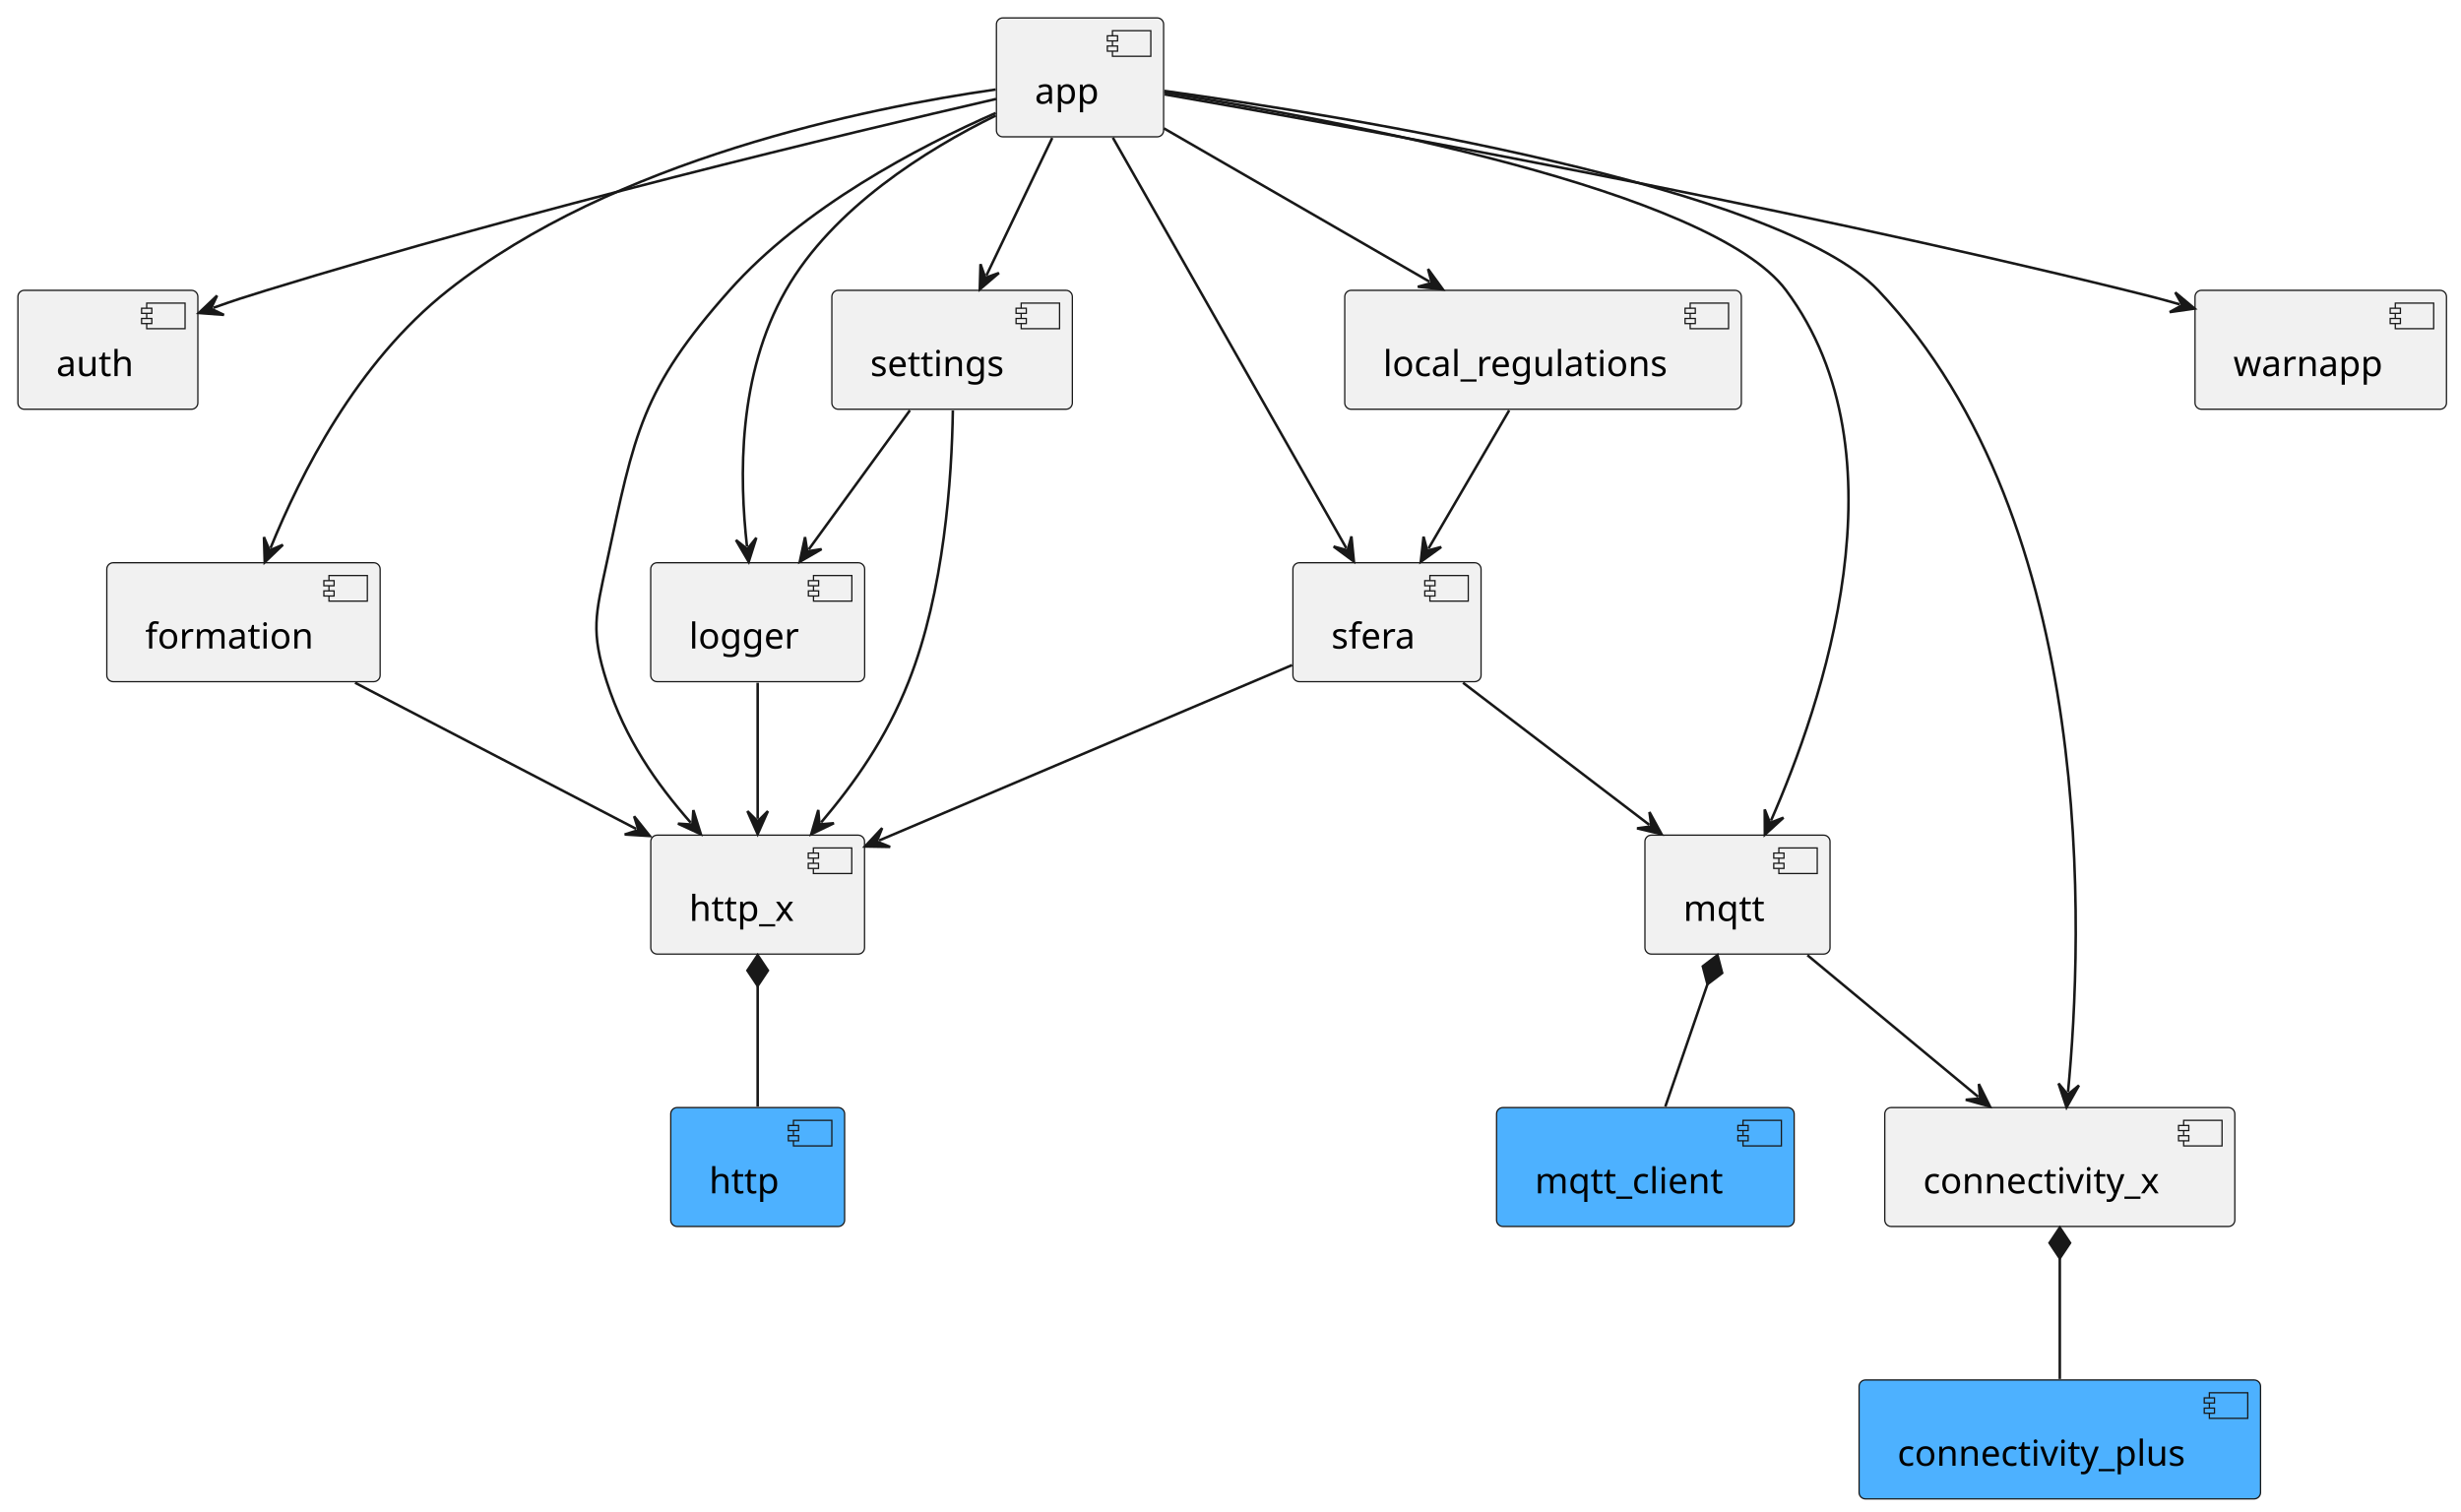
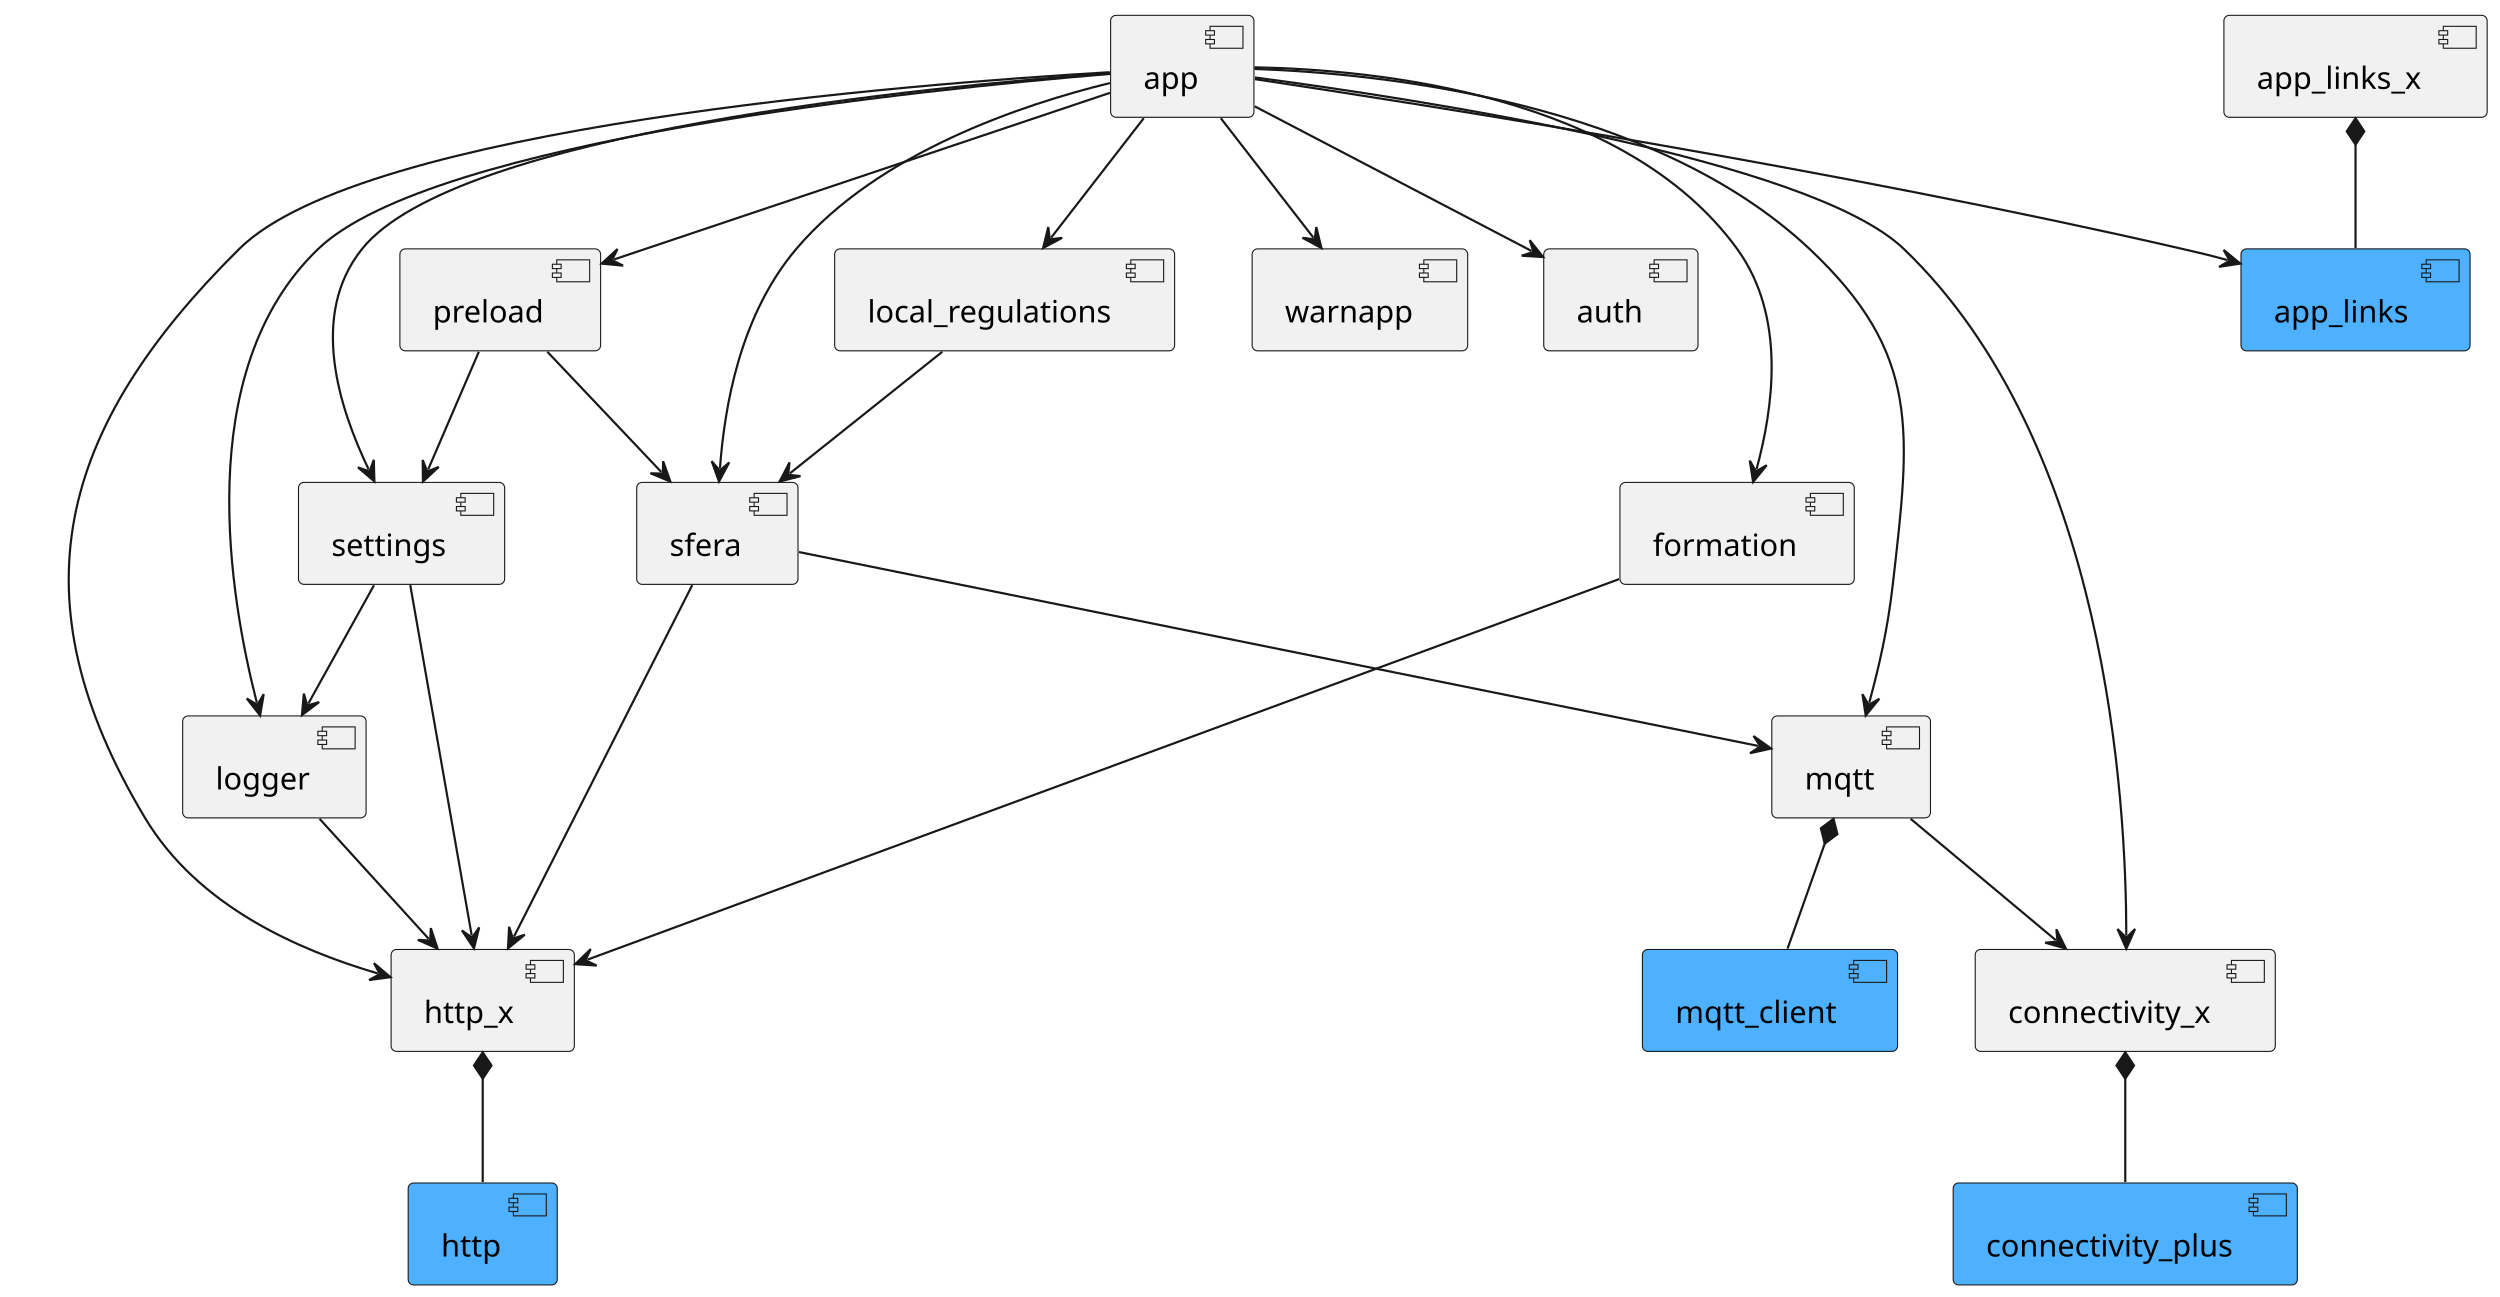
- <svg xmlns="http://www.w3.org/2000/svg" contentStyleType="text/css" data-diagram-type="DESCRIPTION" height="591px" preserveAspectRatio="none" style="width:962px;height:591px;background:#FFFFFF;" version="1.1" viewBox="0 0 962 591" width="962px" zoomAndPan="magnify">
+ <svg xmlns="http://www.w3.org/2000/svg" contentStyleType="text/css" data-diagram-type="DESCRIPTION" height="591px" preserveAspectRatio="none" style="width:1140px;height:591px;background:#FFFFFF;" version="1.1" viewBox="0 0 1140 591" width="1140px" zoomAndPan="magnify">
  <defs />
  <g>
    <g class="entity" data-entity="app" data-source-line="2" data-uid="ent0002" id="entity_app">
-       <rect fill="#F1F1F1" height="46.488" rx="2.5" ry="2.5" style="stroke:#181818;stroke-width:0.5;" width="65.355" x="389.5" y="7" />
-       <rect fill="#F1F1F1" height="10" style="stroke:#181818;stroke-width:0.5;" width="15" x="434.854" y="12" />
-       <rect fill="#F1F1F1" height="2" style="stroke:#181818;stroke-width:0.5;" width="4" x="432.854" y="14" />
-       <rect fill="#F1F1F1" height="2" style="stroke:#181818;stroke-width:0.5;" width="4" x="432.854" y="18" />
-       <text fill="#000000" font-family="sans-serif" font-size="14" lengthAdjust="spacing" textLength="25.355" x="404.5" y="40.535">app</text>
+       <rect fill="#F1F1F1" height="46.488" rx="2.5" ry="2.5" style="stroke:#181818;stroke-width:0.5;" width="65.355" x="506.44" y="7" />
+       <rect fill="#F1F1F1" height="10" style="stroke:#181818;stroke-width:0.5;" width="15" x="551.794" y="12" />
+       <rect fill="#F1F1F1" height="2" style="stroke:#181818;stroke-width:0.5;" width="4" x="549.794" y="14" />
+       <rect fill="#F1F1F1" height="2" style="stroke:#181818;stroke-width:0.5;" width="4" x="549.794" y="18" />
+       <text fill="#000000" font-family="sans-serif" font-size="14" lengthAdjust="spacing" textLength="25.355" x="521.44" y="40.535">app</text>
    </g>
    <g class="entity" data-entity="auth" data-source-line="3" data-uid="ent0003" id="entity_auth">
-       <rect fill="#F1F1F1" height="46.488" rx="2.5" ry="2.5" style="stroke:#181818;stroke-width:0.5;" width="70.345" x="7" y="113.49" />
-       <rect fill="#F1F1F1" height="10" style="stroke:#181818;stroke-width:0.5;" width="15" x="57.345" y="118.49" />
-       <rect fill="#F1F1F1" height="2" style="stroke:#181818;stroke-width:0.5;" width="4" x="55.345" y="120.49" />
-       <rect fill="#F1F1F1" height="2" style="stroke:#181818;stroke-width:0.5;" width="4" x="55.345" y="124.49" />
-       <text fill="#000000" font-family="sans-serif" font-size="14" lengthAdjust="spacing" textLength="30.345" x="22" y="147.025">auth</text>
+       <rect fill="#F1F1F1" height="46.488" rx="2.5" ry="2.5" style="stroke:#181818;stroke-width:0.5;" width="70.345" x="703.94" y="113.49" />
+       <rect fill="#F1F1F1" height="10" style="stroke:#181818;stroke-width:0.5;" width="15" x="754.285" y="118.49" />
+       <rect fill="#F1F1F1" height="2" style="stroke:#181818;stroke-width:0.5;" width="4" x="752.285" y="120.49" />
+       <rect fill="#F1F1F1" height="2" style="stroke:#181818;stroke-width:0.5;" width="4" x="752.285" y="124.49" />
+       <text fill="#000000" font-family="sans-serif" font-size="14" lengthAdjust="spacing" textLength="30.345" x="718.94" y="147.025">auth</text>
    </g>
    <g class="entity" data-entity="logger" data-source-line="4" data-uid="ent0004" id="entity_logger">
-       <rect fill="#F1F1F1" height="46.488" rx="2.5" ry="2.5" style="stroke:#181818;stroke-width:0.5;" width="83.634" x="254.36" y="219.98" />
-       <rect fill="#F1F1F1" height="10" style="stroke:#181818;stroke-width:0.5;" width="15" x="317.994" y="224.98" />
-       <rect fill="#F1F1F1" height="2" style="stroke:#181818;stroke-width:0.5;" width="4" x="315.994" y="226.98" />
-       <rect fill="#F1F1F1" height="2" style="stroke:#181818;stroke-width:0.5;" width="4" x="315.994" y="230.98" />
-       <text fill="#000000" font-family="sans-serif" font-size="14" lengthAdjust="spacing" textLength="43.634" x="269.36" y="253.515">logger</text>
+       <rect fill="#F1F1F1" height="46.488" rx="2.5" ry="2.5" style="stroke:#181818;stroke-width:0.5;" width="83.634" x="83.3" y="326.47" />
+       <rect fill="#F1F1F1" height="10" style="stroke:#181818;stroke-width:0.5;" width="15" x="146.934" y="331.47" />
+       <rect fill="#F1F1F1" height="2" style="stroke:#181818;stroke-width:0.5;" width="4" x="144.934" y="333.47" />
+       <rect fill="#F1F1F1" height="2" style="stroke:#181818;stroke-width:0.5;" width="4" x="144.934" y="337.47" />
+       <text fill="#000000" font-family="sans-serif" font-size="14" lengthAdjust="spacing" textLength="43.634" x="98.3" y="360.005">logger</text>
    </g>
    <g class="entity" data-entity="formation" data-source-line="5" data-uid="ent0005" id="entity_formation">
-       <rect fill="#F1F1F1" height="46.488" rx="2.5" ry="2.5" style="stroke:#181818;stroke-width:0.5;" width="106.849" x="41.75" y="219.98" />
-       <rect fill="#F1F1F1" height="10" style="stroke:#181818;stroke-width:0.5;" width="15" x="128.599" y="224.98" />
-       <rect fill="#F1F1F1" height="2" style="stroke:#181818;stroke-width:0.5;" width="4" x="126.599" y="226.98" />
-       <rect fill="#F1F1F1" height="2" style="stroke:#181818;stroke-width:0.5;" width="4" x="126.599" y="230.98" />
-       <text fill="#000000" font-family="sans-serif" font-size="14" lengthAdjust="spacing" textLength="66.849" x="56.75" y="253.515">formation</text>
+       <rect fill="#F1F1F1" height="46.488" rx="2.5" ry="2.5" style="stroke:#181818;stroke-width:0.5;" width="106.849" x="738.69" y="219.98" />
+       <rect fill="#F1F1F1" height="10" style="stroke:#181818;stroke-width:0.5;" width="15" x="825.539" y="224.98" />
+       <rect fill="#F1F1F1" height="2" style="stroke:#181818;stroke-width:0.5;" width="4" x="823.539" y="226.98" />
+       <rect fill="#F1F1F1" height="2" style="stroke:#181818;stroke-width:0.5;" width="4" x="823.539" y="230.98" />
+       <text fill="#000000" font-family="sans-serif" font-size="14" lengthAdjust="spacing" textLength="66.849" x="753.69" y="253.515">formation</text>
    </g>
    <g class="entity" data-entity="sfera" data-source-line="6" data-uid="ent0006" id="entity_sfera">
-       <rect fill="#F1F1F1" height="46.488" rx="2.5" ry="2.5" style="stroke:#181818;stroke-width:0.5;" width="73.544" x="505.4" y="219.98" />
-       <rect fill="#F1F1F1" height="10" style="stroke:#181818;stroke-width:0.5;" width="15" x="558.944" y="224.98" />
-       <rect fill="#F1F1F1" height="2" style="stroke:#181818;stroke-width:0.5;" width="4" x="556.944" y="226.98" />
-       <rect fill="#F1F1F1" height="2" style="stroke:#181818;stroke-width:0.5;" width="4" x="556.944" y="230.98" />
-       <text fill="#000000" font-family="sans-serif" font-size="14" lengthAdjust="spacing" textLength="33.544" x="520.4" y="253.515">sfera</text>
+       <rect fill="#F1F1F1" height="46.488" rx="2.5" ry="2.5" style="stroke:#181818;stroke-width:0.5;" width="73.544" x="290.34" y="219.98" />
+       <rect fill="#F1F1F1" height="10" style="stroke:#181818;stroke-width:0.5;" width="15" x="343.884" y="224.98" />
+       <rect fill="#F1F1F1" height="2" style="stroke:#181818;stroke-width:0.5;" width="4" x="341.884" y="226.98" />
+       <rect fill="#F1F1F1" height="2" style="stroke:#181818;stroke-width:0.5;" width="4" x="341.884" y="230.98" />
+       <text fill="#000000" font-family="sans-serif" font-size="14" lengthAdjust="spacing" textLength="33.544" x="305.34" y="253.515">sfera</text>
    </g>
    <g class="entity" data-entity="mqtt" data-source-line="7" data-uid="ent0007" id="entity_mqtt">
-       <rect fill="#F1F1F1" height="46.488" rx="2.5" ry="2.5" style="stroke:#181818;stroke-width:0.5;" width="72.355" x="643" y="326.47" />
-       <rect fill="#F1F1F1" height="10" style="stroke:#181818;stroke-width:0.5;" width="15" x="695.355" y="331.47" />
-       <rect fill="#F1F1F1" height="2" style="stroke:#181818;stroke-width:0.5;" width="4" x="693.355" y="333.47" />
-       <rect fill="#F1F1F1" height="2" style="stroke:#181818;stroke-width:0.5;" width="4" x="693.355" y="337.47" />
-       <text fill="#000000" font-family="sans-serif" font-size="14" lengthAdjust="spacing" textLength="32.355" x="658" y="360.005">mqtt</text>
+       <rect fill="#F1F1F1" height="46.488" rx="2.5" ry="2.5" style="stroke:#181818;stroke-width:0.5;" width="72.355" x="807.94" y="326.47" />
+       <rect fill="#F1F1F1" height="10" style="stroke:#181818;stroke-width:0.5;" width="15" x="860.294" y="331.47" />
+       <rect fill="#F1F1F1" height="2" style="stroke:#181818;stroke-width:0.5;" width="4" x="858.294" y="333.47" />
+       <rect fill="#F1F1F1" height="2" style="stroke:#181818;stroke-width:0.5;" width="4" x="858.294" y="337.47" />
+       <text fill="#000000" font-family="sans-serif" font-size="14" lengthAdjust="spacing" textLength="32.355" x="822.94" y="360.005">mqtt</text>
    </g>
    <g class="entity" data-entity="connectivity_x" data-source-line="8" data-uid="ent0008" id="entity_connectivity_x">
-       <rect fill="#F1F1F1" height="46.488" rx="2.5" ry="2.5" style="stroke:#181818;stroke-width:0.5;" width="136.831" x="736.76" y="432.95" />
-       <rect fill="#F1F1F1" height="10" style="stroke:#181818;stroke-width:0.5;" width="15" x="853.591" y="437.95" />
-       <rect fill="#F1F1F1" height="2" style="stroke:#181818;stroke-width:0.5;" width="4" x="851.591" y="439.95" />
-       <rect fill="#F1F1F1" height="2" style="stroke:#181818;stroke-width:0.5;" width="4" x="851.591" y="443.95" />
-       <text fill="#000000" font-family="sans-serif" font-size="14" lengthAdjust="spacing" textLength="96.831" x="751.76" y="466.485">connectivity_x
+       <rect fill="#F1F1F1" height="46.488" rx="2.5" ry="2.5" style="stroke:#181818;stroke-width:0.5;" width="136.831" x="900.7" y="432.95" />
+       <rect fill="#F1F1F1" height="10" style="stroke:#181818;stroke-width:0.5;" width="15" x="1017.531" y="437.95" />
+       <rect fill="#F1F1F1" height="2" style="stroke:#181818;stroke-width:0.5;" width="4" x="1015.531" y="439.95" />
+       <rect fill="#F1F1F1" height="2" style="stroke:#181818;stroke-width:0.5;" width="4" x="1015.531" y="443.95" />
+       <text fill="#000000" font-family="sans-serif" font-size="14" lengthAdjust="spacing" textLength="96.831" x="915.7" y="466.485">connectivity_x
            </text>
    </g>
    <g class="entity" data-entity="local_regulations" data-source-line="9" data-uid="ent0009" id="entity_local_regulations">
-       <rect fill="#F1F1F1" height="46.488" rx="2.5" ry="2.5" style="stroke:#181818;stroke-width:0.5;" width="155.028" x="525.66" y="113.49" />
-       <rect fill="#F1F1F1" height="10" style="stroke:#181818;stroke-width:0.5;" width="15" x="660.688" y="118.49" />
-       <rect fill="#F1F1F1" height="2" style="stroke:#181818;stroke-width:0.5;" width="4" x="658.688" y="120.49" />
-       <rect fill="#F1F1F1" height="2" style="stroke:#181818;stroke-width:0.5;" width="4" x="658.688" y="124.49" />
-       <text fill="#000000" font-family="sans-serif" font-size="14" lengthAdjust="spacing" textLength="115.028" x="540.66" y="147.025">
-                 local_regulations
+       <rect fill="#F1F1F1" height="46.488" rx="2.5" ry="2.5" style="stroke:#181818;stroke-width:0.5;" width="155.028" x="380.6" y="113.49" />
+       <rect fill="#F1F1F1" height="10" style="stroke:#181818;stroke-width:0.5;" width="15" x="515.628" y="118.49" />
+       <rect fill="#F1F1F1" height="2" style="stroke:#181818;stroke-width:0.5;" width="4" x="513.628" y="120.49" />
+       <rect fill="#F1F1F1" height="2" style="stroke:#181818;stroke-width:0.5;" width="4" x="513.628" y="124.49" />
+       <text fill="#000000" font-family="sans-serif" font-size="14" lengthAdjust="spacing" textLength="115.028" x="395.6" y="147.025">local_regulations
            </text>
    </g>
    <g class="entity" data-entity="settings" data-source-line="10" data-uid="ent0010" id="entity_settings">
-       <rect fill="#F1F1F1" height="46.488" rx="2.5" ry="2.5" style="stroke:#181818;stroke-width:0.5;" width="94.011" x="325.17" y="113.49" />
-       <rect fill="#F1F1F1" height="10" style="stroke:#181818;stroke-width:0.5;" width="15" x="399.181" y="118.49" />
-       <rect fill="#F1F1F1" height="2" style="stroke:#181818;stroke-width:0.5;" width="4" x="397.181" y="120.49" />
-       <rect fill="#F1F1F1" height="2" style="stroke:#181818;stroke-width:0.5;" width="4" x="397.181" y="124.49" />
-       <text fill="#000000" font-family="sans-serif" font-size="14" lengthAdjust="spacing" textLength="54.011" x="340.17" y="147.025">settings</text>
+       <rect fill="#F1F1F1" height="46.488" rx="2.5" ry="2.5" style="stroke:#181818;stroke-width:0.5;" width="94.011" x="136.11" y="219.98" />
+       <rect fill="#F1F1F1" height="10" style="stroke:#181818;stroke-width:0.5;" width="15" x="210.121" y="224.98" />
+       <rect fill="#F1F1F1" height="2" style="stroke:#181818;stroke-width:0.5;" width="4" x="208.121" y="226.98" />
+       <rect fill="#F1F1F1" height="2" style="stroke:#181818;stroke-width:0.5;" width="4" x="208.121" y="230.98" />
+       <text fill="#000000" font-family="sans-serif" font-size="14" lengthAdjust="spacing" textLength="54.011" x="151.11" y="253.515">settings</text>
    </g>
    <g class="entity" data-entity="warnapp" data-source-line="11" data-uid="ent0011" id="entity_warnapp">
-       <rect fill="#F1F1F1" height="46.488" rx="2.5" ry="2.5" style="stroke:#181818;stroke-width:0.5;" width="98.29" x="858.03" y="113.49" />
-       <rect fill="#F1F1F1" height="10" style="stroke:#181818;stroke-width:0.5;" width="15" x="936.32" y="118.49" />
-       <rect fill="#F1F1F1" height="2" style="stroke:#181818;stroke-width:0.5;" width="4" x="934.32" y="120.49" />
-       <rect fill="#F1F1F1" height="2" style="stroke:#181818;stroke-width:0.5;" width="4" x="934.32" y="124.49" />
-       <text fill="#000000" font-family="sans-serif" font-size="14" lengthAdjust="spacing" textLength="58.29" x="873.03" y="147.025">warnapp</text>
+       <rect fill="#F1F1F1" height="46.488" rx="2.5" ry="2.5" style="stroke:#181818;stroke-width:0.5;" width="98.29" x="570.97" y="113.49" />
+       <rect fill="#F1F1F1" height="10" style="stroke:#181818;stroke-width:0.5;" width="15" x="649.26" y="118.49" />
+       <rect fill="#F1F1F1" height="2" style="stroke:#181818;stroke-width:0.5;" width="4" x="647.26" y="120.49" />
+       <rect fill="#F1F1F1" height="2" style="stroke:#181818;stroke-width:0.5;" width="4" x="647.26" y="124.49" />
+       <text fill="#000000" font-family="sans-serif" font-size="14" lengthAdjust="spacing" textLength="58.29" x="585.97" y="147.025">warnapp</text>
    </g>
    <g class="entity" data-entity="mqtt_client" data-source-line="12" data-uid="ent0012" id="entity_mqtt_client">
-       <rect fill="#4DB1FF" height="46.488" rx="2.5" ry="2.5" style="stroke:#181818;stroke-width:0.5;" width="116.344" x="585" y="432.95" />
-       <rect fill="#4DB1FF" height="10" style="stroke:#181818;stroke-width:0.5;" width="15" x="681.344" y="437.95" />
-       <rect fill="#4DB1FF" height="2" style="stroke:#181818;stroke-width:0.5;" width="4" x="679.344" y="439.95" />
-       <rect fill="#4DB1FF" height="2" style="stroke:#181818;stroke-width:0.5;" width="4" x="679.344" y="443.95" />
-       <text fill="#000000" font-family="sans-serif" font-size="14" lengthAdjust="spacing" textLength="76.344" x="600" y="466.485">mqtt_client</text>
+       <rect fill="#4DB1FF" height="46.488" rx="2.5" ry="2.5" style="stroke:#181818;stroke-width:0.5;" width="116.344" x="748.94" y="432.95" />
+       <rect fill="#4DB1FF" height="10" style="stroke:#181818;stroke-width:0.5;" width="15" x="845.284" y="437.95" />
+       <rect fill="#4DB1FF" height="2" style="stroke:#181818;stroke-width:0.5;" width="4" x="843.284" y="439.95" />
+       <rect fill="#4DB1FF" height="2" style="stroke:#181818;stroke-width:0.5;" width="4" x="843.284" y="443.95" />
+       <text fill="#000000" font-family="sans-serif" font-size="14" lengthAdjust="spacing" textLength="76.344" x="763.94" y="466.485">mqtt_client</text>
    </g>
    <g class="entity" data-entity="http_x" data-source-line="13" data-uid="ent0013" id="entity_http_x">
-       <rect fill="#F1F1F1" height="46.488" rx="2.5" ry="2.5" style="stroke:#181818;stroke-width:0.5;" width="83.559" x="254.39" y="326.47" />
-       <rect fill="#F1F1F1" height="10" style="stroke:#181818;stroke-width:0.5;" width="15" x="317.949" y="331.47" />
-       <rect fill="#F1F1F1" height="2" style="stroke:#181818;stroke-width:0.5;" width="4" x="315.949" y="333.47" />
-       <rect fill="#F1F1F1" height="2" style="stroke:#181818;stroke-width:0.5;" width="4" x="315.949" y="337.47" />
-       <text fill="#000000" font-family="sans-serif" font-size="14" lengthAdjust="spacing" textLength="43.559" x="269.39" y="360.005">http_x</text>
+       <rect fill="#F1F1F1" height="46.488" rx="2.5" ry="2.5" style="stroke:#181818;stroke-width:0.5;" width="83.559" x="178.34" y="432.95" />
+       <rect fill="#F1F1F1" height="10" style="stroke:#181818;stroke-width:0.5;" width="15" x="241.899" y="437.95" />
+       <rect fill="#F1F1F1" height="2" style="stroke:#181818;stroke-width:0.5;" width="4" x="239.899" y="439.95" />
+       <rect fill="#F1F1F1" height="2" style="stroke:#181818;stroke-width:0.5;" width="4" x="239.899" y="443.95" />
+       <text fill="#000000" font-family="sans-serif" font-size="14" lengthAdjust="spacing" textLength="43.559" x="193.34" y="466.485">http_x</text>
    </g>
    <g class="entity" data-entity="http" data-source-line="14" data-uid="ent0014" id="entity_http">
-       <rect fill="#4DB1FF" height="46.488" rx="2.5" ry="2.5" style="stroke:#181818;stroke-width:0.5;" width="67.973" x="262.19" y="432.95" />
-       <rect fill="#4DB1FF" height="10" style="stroke:#181818;stroke-width:0.5;" width="15" x="310.163" y="437.95" />
-       <rect fill="#4DB1FF" height="2" style="stroke:#181818;stroke-width:0.5;" width="4" x="308.163" y="439.95" />
-       <rect fill="#4DB1FF" height="2" style="stroke:#181818;stroke-width:0.5;" width="4" x="308.163" y="443.95" />
-       <text fill="#000000" font-family="sans-serif" font-size="14" lengthAdjust="spacing" textLength="27.973" x="277.19" y="466.485">http</text>
+       <rect fill="#4DB1FF" height="46.488" rx="2.5" ry="2.5" style="stroke:#181818;stroke-width:0.5;" width="67.973" x="186.13" y="539.44" />
+       <rect fill="#4DB1FF" height="10" style="stroke:#181818;stroke-width:0.5;" width="15" x="234.103" y="544.44" />
+       <rect fill="#4DB1FF" height="2" style="stroke:#181818;stroke-width:0.5;" width="4" x="232.103" y="546.44" />
+       <rect fill="#4DB1FF" height="2" style="stroke:#181818;stroke-width:0.5;" width="4" x="232.103" y="550.44" />
+       <text fill="#000000" font-family="sans-serif" font-size="14" lengthAdjust="spacing" textLength="27.973" x="201.13" y="572.975">http</text>
    </g>
    <g class="entity" data-entity="connectivity_plus" data-source-line="15" data-uid="ent0015" id="entity_connectivity_plus">
-       <rect fill="#4DB1FF" height="46.488" rx="2.5" ry="2.5" style="stroke:#181818;stroke-width:0.5;" width="156.929" x="726.71" y="539.44" />
-       <rect fill="#4DB1FF" height="10" style="stroke:#181818;stroke-width:0.5;" width="15" x="863.639" y="544.44" />
-       <rect fill="#4DB1FF" height="2" style="stroke:#181818;stroke-width:0.5;" width="4" x="861.639" y="546.44" />
-       <rect fill="#4DB1FF" height="2" style="stroke:#181818;stroke-width:0.5;" width="4" x="861.639" y="550.44" />
-       <text fill="#000000" font-family="sans-serif" font-size="14" lengthAdjust="spacing" textLength="116.929" x="741.71" y="572.975">
+       <rect fill="#4DB1FF" height="46.488" rx="2.5" ry="2.5" style="stroke:#181818;stroke-width:0.5;" width="156.929" x="890.65" y="539.44" />
+       <rect fill="#4DB1FF" height="10" style="stroke:#181818;stroke-width:0.5;" width="15" x="1027.579" y="544.44" />
+       <rect fill="#4DB1FF" height="2" style="stroke:#181818;stroke-width:0.5;" width="4" x="1025.579" y="546.44" />
+       <rect fill="#4DB1FF" height="2" style="stroke:#181818;stroke-width:0.5;" width="4" x="1025.579" y="550.44" />
+       <text fill="#000000" font-family="sans-serif" font-size="14" lengthAdjust="spacing" textLength="116.929" x="905.65" y="572.975">
                connectivity_plus
            </text>
    </g>
-     <g class="link" data-entity-1="app" data-entity-2="auth" data-source-line="17" data-uid="lnk16" id="link_app_auth">
-       <path d="M389.39,38.68 C331.42,52.05 207.17,81.76 104.17,113.49 C95.54,116.15 91.981,117.265 83.371,120.335" fill="none" id="app-to-auth" style="stroke:#181818;stroke-width:1;" />
-       <polygon fill="#181818" points="77.72,122.35,87.541,123.095,82.43,120.671,84.854,115.56,77.72,122.35" style="stroke:#181818;stroke-width:1;" />
-     </g>
-     <g class="link" data-entity-1="app" data-entity-2="sfera" data-source-line="18" data-uid="lnk17" id="link_app_sfera">
-       <path d="M435.01,53.82 C458.05,94.32 503.174,173.654 526.274,214.274" fill="none" id="app-to-sfera" style="stroke:#181818;stroke-width:1;" />
-       <polygon fill="#181818" points="529.24,219.49,528.268,209.689,526.768,215.144,521.314,213.644,529.24,219.49" style="stroke:#181818;stroke-width:1;" />
-     </g>
-     <g class="link" data-entity-1="app" data-entity-2="mqtt" data-source-line="19" data-uid="lnk18" id="link_app_mqtt">
-       <path d="M455.21,36.12 C521.91,46.72 668.81,74.1 698.17,113.49 C746.04,177.7 712.129,275.525 692.289,320.775" fill="none" id="app-to-mqtt" style="stroke:#181818;stroke-width:1;" />
-       <polygon fill="#181818" points="689.88,326.27,697.157,319.634,691.888,321.691,689.831,316.421,689.88,326.27" style="stroke:#181818;stroke-width:1;" />
-     </g>
-     <g class="link" data-entity-1="app" data-entity-2="connectivity_x" data-source-line="20" data-uid="lnk19" id="link_app_connectivity_x">
-       <path d="M455.17,35.53 C527.3,45.58 695.67,72.9 734.17,113.49 C820.69,204.71 814.173,366.577 808.383,426.897" fill="none" id="app-to-connectivity_x" style="stroke:#181818;stroke-width:1;" />
-       <polygon fill="#181818" points="807.81,432.87,812.652,424.293,808.288,427.893,804.688,423.529,807.81,432.87" style="stroke:#181818;stroke-width:1;" />
-     </g>
-     <g class="link" data-entity-1="app" data-entity-2="local_regulations" data-source-line="21" data-uid="lnk20" id="link_app_local_regulations">
-       <path d="M454.95,50.17 C485.61,67.87 526.254,91.331 558.824,110.13" fill="none" id="app-to-local_regulations" style="stroke:#181818;stroke-width:1;" />
-       <polygon fill="#181818" points="564.02,113.13,558.225,105.166,559.69,110.63,554.226,112.095,564.02,113.13" style="stroke:#181818;stroke-width:1;" />
-     </g>
-     <g class="link" data-entity-1="app" data-entity-2="settings" data-source-line="22" data-uid="lnk21" id="link_app_settings">
-       <path d="M411.32,53.92 C402.94,71.44 393.97,90.178 385.59,107.688" fill="none" id="app-to-settings" style="stroke:#181818;stroke-width:1;" />
-       <polygon fill="#181818" points="383,113.1,390.493,106.709,385.159,108.59,383.277,103.255,383,113.1" style="stroke:#181818;stroke-width:1;" />
-     </g>
-     <g class="link" data-entity-1="app" data-entity-2="warnapp" data-source-line="23" data-uid="lnk22" id="link_app_warnapp">
-       <path d="M455.26,36.9 C525.11,49.05 692.63,79.35 831.17,113.49 C839.85,115.63 843.249,116.467 852.099,118.987" fill="none" id="app-to-warnapp" style="stroke:#181818;stroke-width:1;" />
-       <polygon fill="#181818" points="857.87,120.63,850.309,114.318,853.061,119.261,848.119,122.012,857.87,120.63" style="stroke:#181818;stroke-width:1;" />
-     </g>
-     <g class="link" data-entity-1="app" data-entity-2="logger" data-source-line="24" data-uid="lnk23" id="link_app_logger">
-       <path d="M389.26,45.15 C362.23,58.45 325.51,81.28 307.17,113.49 C288.3,146.63 288.973,186.557 292.003,213.657" fill="none" id="app-to-logger" style="stroke:#181818;stroke-width:1;" />
-       <polygon fill="#181818" points="292.67,219.62,295.645,210.231,292.114,214.651,287.695,211.12,292.67,219.62" style="stroke:#181818;stroke-width:1;" />
-     </g>
-     <g class="link" data-entity-1="app" data-entity-2="http_x" data-source-line="25" data-uid="lnk24" id="link_app_http_x">
-       <path d="M389.25,44.16 C358.8,57.53 314.02,81.04 285.17,113.49 C250.68,152.28 248.08,169.22 237.17,219.98 C232.83,240.18 230.85,246.8 237.17,266.47 C244.44,289.05 256.493,306.18 270.003,321.58" fill="none" id="app-to-http_x" style="stroke:#181818;stroke-width:1;" />
-       <polygon fill="#181818" points="273.96,326.09,271.032,316.687,270.663,322.331,265.018,321.962,273.96,326.09" style="stroke:#181818;stroke-width:1;" />
-     </g>
-     <g class="link" data-entity-1="app" data-entity-2="formation" data-source-line="26" data-uid="lnk25" id="link_app_formation">
-       <path d="M389.21,34.99 C338.42,42.24 240.1,62.25 175.17,113.49 C139.23,141.85 117.459,185.576 105.749,214.236" fill="none" id="app-to-formation" style="stroke:#181818;stroke-width:1;" />
-       <polygon fill="#181818" points="103.48,219.79,110.587,212.971,105.371,215.161,103.181,209.946,103.48,219.79" style="stroke:#181818;stroke-width:1;" />
-     </g>
-     <g class="link" data-entity-1="settings" data-entity-2="http_x" data-source-line="28" data-uid="lnk26" id="link_settings_http_x">
-       <path d="M372.47,160.43 C372.07,186.81 369.11,231.25 355.17,266.47 C346.38,288.69 334.153,305.928 320.983,321.508" fill="none" id="settings-to-http_x" style="stroke:#181818;stroke-width:1;" />
-       <polygon fill="#181818" points="317.11,326.09,325.975,321.799,320.338,322.272,319.865,316.634,317.11,326.09" style="stroke:#181818;stroke-width:1;" />
-     </g>
-     <g class="link" data-entity-1="settings" data-entity-2="logger" data-source-line="29" data-uid="lnk27" id="link_settings_logger">
-       <path d="M355.68,160.41 C342.93,177.93 328.9,197.228 316.16,214.738" fill="none" id="settings-to-logger" style="stroke:#181818;stroke-width:1;" />
-       <polygon fill="#181818" points="312.63,219.59,321.159,214.666,315.572,215.547,314.691,209.959,312.63,219.59" style="stroke:#181818;stroke-width:1;" />
-     </g>
-     <g class="link" data-entity-1="formation" data-entity-2="http_x" data-source-line="31" data-uid="lnk28" id="link_formation_http_x">
-       <path d="M138.79,266.89 C172.96,284.66 214.907,306.462 248.697,324.032" fill="none" id="formation-to-http_x" style="stroke:#181818;stroke-width:1;" />
-       <polygon fill="#181818" points="254.02,326.8,247.88,319.099,249.584,324.493,244.19,326.197,254.02,326.8" style="stroke:#181818;stroke-width:1;" />
-     </g>
-     <g class="link" data-entity-1="logger" data-entity-2="http_x" data-source-line="33" data-uid="lnk29" id="link_logger_http_x">
-       <path d="M296.17,266.89 C296.17,284.42 296.17,302.57 296.17,320.08" fill="none" id="logger-to-http_x" style="stroke:#181818;stroke-width:1;" />
-       <polygon fill="#181818" points="296.17,326.08,300.17,317.08,296.17,321.08,292.17,317.08,296.17,326.08" style="stroke:#181818;stroke-width:1;" />
-     </g>
-     <g class="link" data-entity-1="sfera" data-entity-2="mqtt" data-source-line="35" data-uid="lnk30" id="link_sfera_mqtt">
-       <path d="M571.9,266.89 C594.88,284.42 621.769,304.932 644.729,322.442" fill="none" id="sfera-to-mqtt" style="stroke:#181818;stroke-width:1;" />
-       <polygon fill="#181818" points="649.5,326.08,644.769,317.442,645.524,323.048,639.918,323.803,649.5,326.08" style="stroke:#181818;stroke-width:1;" />
-     </g>
-     <g class="link" data-entity-1="sfera" data-entity-2="http_x" data-source-line="36" data-uid="lnk31" id="link_sfera_http_x">
-       <path d="M505.08,259.98 C460.25,279.02 390.533,308.634 343.632,328.554" fill="none" id="sfera-to-http_x" style="stroke:#181818;stroke-width:1;" />
-       <polygon fill="#181818" points="338.11,330.9,347.957,331.063,342.712,328.945,344.83,323.7,338.11,330.9" style="stroke:#181818;stroke-width:1;" />
-     </g>
-     <g class="link" data-entity-1="local_regulations" data-entity-2="sfera" data-source-line="38" data-uid="lnk32" id="link_local_regulations_sfera">
-       <path d="M589.94,160.41 C579.7,177.93 568.637,196.899 558.407,214.409" fill="none" id="local_regulations-to-sfera" style="stroke:#181818;stroke-width:1;" />
-       <polygon fill="#181818" points="555.38,219.59,563.374,213.837,557.902,215.273,556.466,209.801,555.38,219.59" style="stroke:#181818;stroke-width:1;" />
-     </g>
-     <g class="link" data-entity-1="http_x" data-entity-2="http" data-source-line="40" data-uid="lnk33" id="link_http_x_http">
-       <path d="M296.17,385.38 C296.17,402.91 296.17,415.05 296.17,432.57" fill="none" id="http_x-backto-http" style="stroke:#181818;stroke-width:1;" />
-       <polygon fill="#181818" points="296.17,373.38,292.17,379.38,296.17,385.38,300.17,379.38,296.17,373.38" style="stroke:#181818;stroke-width:1;" />
-     </g>
-     <g class="link" data-entity-1="mqtt" data-entity-2="connectivity_x" data-source-line="42" data-uid="lnk34" id="link_mqtt_connectivity_x">
-       <path d="M706.51,373.38 C727.65,390.91 752.141,411.22 773.271,428.74" fill="none" id="mqtt-to-connectivity_x" style="stroke:#181818;stroke-width:1;" />
-       <polygon fill="#181818" points="777.89,432.57,773.515,423.746,774.041,429.379,768.409,429.905,777.89,432.57" style="stroke:#181818;stroke-width:1;" />
-     </g>
-     <g class="link" data-entity-1="mqtt" data-entity-2="mqtt_client" data-source-line="43" data-uid="lnk35" id="link_mqtt_mqtt_client">
-       <path d="M667.451,384.725 C661.411,402.255 657,415.05 650.97,432.57" fill="none" id="mqtt-backto-mqtt_client" style="stroke:#181818;stroke-width:1;" />
-       <polygon fill="#181818" points="671.36,373.38,665.624,377.75,667.451,384.725,673.187,380.356,671.36,373.38" style="stroke:#181818;stroke-width:1;" />
-     </g>
-     <g class="link" data-entity-1="connectivity_x" data-entity-2="connectivity_plus" data-source-line="45" data-uid="lnk36" id="link_connectivity_x_connectivity_plus">
-       <path d="M805.17,491.87 C805.17,509.4 805.17,521.54 805.17,539.06" fill="none" id="connectivity_x-backto-connectivity_plus" style="stroke:#181818;stroke-width:1;" />
-       <polygon fill="#181818" points="805.17,479.87,801.17,485.87,805.17,491.87,809.17,485.87,805.17,479.87" style="stroke:#181818;stroke-width:1;" />
+     <g class="entity" data-entity="app_links" data-source-line="16" data-uid="ent0016" id="entity_app_links">
+       <rect fill="#4DB1FF" height="46.488" rx="2.5" ry="2.5" style="stroke:#181818;stroke-width:0.5;" width="104.456" x="1021.89" y="113.49" />
+       <rect fill="#4DB1FF" height="10" style="stroke:#181818;stroke-width:0.5;" width="15" x="1106.346" y="118.49" />
+       <rect fill="#4DB1FF" height="2" style="stroke:#181818;stroke-width:0.5;" width="4" x="1104.346" y="120.49" />
+       <rect fill="#4DB1FF" height="2" style="stroke:#181818;stroke-width:0.5;" width="4" x="1104.346" y="124.49" />
+       <text fill="#000000" font-family="sans-serif" font-size="14" lengthAdjust="spacing" textLength="64.456" x="1036.89" y="147.025">app_links</text>
+     </g>
+     <g class="entity" data-entity="app_links_x" data-source-line="17" data-uid="ent0017" id="entity_app_links_x">
+       <rect fill="#F1F1F1" height="46.488" rx="2.5" ry="2.5" style="stroke:#181818;stroke-width:0.5;" width="120.042" x="1014.1" y="7" />
+       <rect fill="#F1F1F1" height="10" style="stroke:#181818;stroke-width:0.5;" width="15" x="1114.142" y="12" />
+       <rect fill="#F1F1F1" height="2" style="stroke:#181818;stroke-width:0.5;" width="4" x="1112.142" y="14" />
+       <rect fill="#F1F1F1" height="2" style="stroke:#181818;stroke-width:0.5;" width="4" x="1112.142" y="18" />
+       <text fill="#000000" font-family="sans-serif" font-size="14" lengthAdjust="spacing" textLength="80.042" x="1029.1" y="40.535">app_links_x</text>
+     </g>
+     <g class="entity" data-entity="preload" data-source-line="18" data-uid="ent0018" id="entity_preload">
+       <rect fill="#F1F1F1" height="46.488" rx="2.5" ry="2.5" style="stroke:#181818;stroke-width:0.5;" width="91.529" x="182.35" y="113.49" />
+       <rect fill="#F1F1F1" height="10" style="stroke:#181818;stroke-width:0.5;" width="15" x="253.879" y="118.49" />
+       <rect fill="#F1F1F1" height="2" style="stroke:#181818;stroke-width:0.5;" width="4" x="251.879" y="120.49" />
+       <rect fill="#F1F1F1" height="2" style="stroke:#181818;stroke-width:0.5;" width="4" x="251.879" y="124.49" />
+       <text fill="#000000" font-family="sans-serif" font-size="14" lengthAdjust="spacing" textLength="51.529" x="197.35" y="147.025">preload</text>
+     </g>
+     <g class="link" data-entity-1="app" data-entity-2="auth" data-source-line="20" data-uid="lnk19" id="link_app_auth">
+       <path d="M572.14,48.5 C608.42,67.45 661.152,95.002 698.362,114.442" fill="none" id="app-to-auth" style="stroke:#181818;stroke-width:1;" />
+       <polygon fill="#181818" points="703.68,117.22,697.555,109.507,699.248,114.905,693.851,116.598,703.68,117.22" style="stroke:#181818;stroke-width:1;" />
+     </g>
+     <g class="link" data-entity-1="app" data-entity-2="sfera" data-source-line="21" data-uid="lnk20" id="link_app_sfera">
+       <path d="M506.13,37.87 C466.41,47.58 400.41,69.5 363.12,113.49 C337.31,143.94 330.373,185.596 328.303,213.586" fill="none" id="app-to-sfera" style="stroke:#181818;stroke-width:1;" />
+       <polygon fill="#181818" points="327.86,219.57,332.513,210.889,328.229,214.584,324.535,210.299,327.86,219.57" style="stroke:#181818;stroke-width:1;" />
+     </g>
+     <g class="link" data-entity-1="app" data-entity-2="mqtt" data-source-line="22" data-uid="lnk21" id="link_app_mqtt">
+       <path d="M572.08,31.43 C630.68,33.53 753.56,46.29 825.12,113.49 C876.18,161.45 871.05,196.86 863.12,266.47 C860.78,287 856.834,304.073 852.344,320.473" fill="none" id="app-to-mqtt" style="stroke:#181818;stroke-width:1;" />
+       <polygon fill="#181818" points="850.76,326.26,856.995,318.636,852.08,321.438,849.279,316.523,850.76,326.26" style="stroke:#181818;stroke-width:1;" />
+     </g>
+     <g class="link" data-entity-1="app" data-entity-2="connectivity_x" data-source-line="23" data-uid="lnk22" id="link_app_connectivity_x">
+       <path d="M572.23,35.33 C646.94,45.19 825.4,72.55 868.12,113.49 C960.79,202.31 969.59,365.64 969.59,426.61" fill="none" id="app-to-connectivity_x" style="stroke:#181818;stroke-width:1;" />
+       <polygon fill="#181818" points="969.59,432.61,973.59,423.61,969.59,427.61,965.59,423.61,969.59,432.61" style="stroke:#181818;stroke-width:1;" />
+     </g>
+     <g class="link" data-entity-1="app" data-entity-2="local_regulations" data-source-line="24" data-uid="lnk23" id="link_app_local_regulations">
+       <path d="M521.54,53.92 C507.95,71.44 492.917,90.849 479.337,108.359" fill="none" id="app-to-local_regulations" style="stroke:#181818;stroke-width:1;" />
+       <polygon fill="#181818" points="475.66,113.1,484.336,108.44,478.724,109.149,478.015,103.537,475.66,113.1" style="stroke:#181818;stroke-width:1;" />
+     </g>
+     <g class="link" data-entity-1="app" data-entity-2="settings" data-source-line="25" data-uid="lnk24" id="link_app_settings">
+       <path d="M506.19,33.37 C423,39.49 207.92,60.25 165.12,113.49 C140.8,143.74 154.688,186.039 168.128,214.099" fill="none" id="app-to-settings" style="stroke:#181818;stroke-width:1;" />
+       <polygon fill="#181818" points="170.72,219.51,170.44,209.665,168.56,215.001,163.225,213.121,170.72,219.51" style="stroke:#181818;stroke-width:1;" />
+     </g>
+     <g class="link" data-entity-1="app" data-entity-2="warnapp" data-source-line="26" data-uid="lnk25" id="link_app_warnapp">
+       <path d="M556.69,53.92 C570.28,71.44 585.323,90.849 598.903,108.359" fill="none" id="app-to-warnapp" style="stroke:#181818;stroke-width:1;" />
+       <polygon fill="#181818" points="602.58,113.1,600.225,103.537,599.516,109.149,593.904,108.44,602.58,113.1" style="stroke:#181818;stroke-width:1;" />
+     </g>
+     <g class="link" data-entity-1="app" data-entity-2="logger" data-source-line="27" data-uid="lnk26" id="link_app_logger">
+       <path d="M506.15,33.71 C421.08,40.73 197.14,63.63 145.12,113.49 C86.68,169.49 105.007,273.279 117.126,320.439" fill="none" id="app-to-logger" style="stroke:#181818;stroke-width:1;" />
+       <polygon fill="#181818" points="118.62,326.25,120.254,316.538,117.376,321.407,112.506,318.529,118.62,326.25" style="stroke:#181818;stroke-width:1;" />
+     </g>
+     <g class="link" data-entity-1="app" data-entity-2="http_x" data-source-line="28" data-uid="lnk27" id="link_app_http_x">
+       <path d="M506.01,32.93 C415.25,38.25 165.43,57.75 109.12,113.49 C26.04,195.72 6,272.7 66.12,372.95 C90.2,413.12 135.545,433.062 172.285,443.902" fill="none" id="app-to-http_x" style="stroke:#181818;stroke-width:1;" />
+       <polygon fill="#181818" points="178.04,445.6,170.54,439.217,173.244,444.185,168.276,446.89,178.04,445.6" style="stroke:#181818;stroke-width:1;" />
+     </g>
+     <g class="link" data-entity-1="app" data-entity-2="formation" data-source-line="29" data-uid="lnk28" id="link_app_formation">
+       <path d="M571.94,30.69 C627.96,31.75 740.95,43.05 792.12,113.49 C814.71,144.59 808.51,186.219 800.98,213.989" fill="none" id="app-to-formation" style="stroke:#181818;stroke-width:1;" />
+       <polygon fill="#181818" points="799.41,219.78,805.626,212.141,800.718,214.954,797.905,210.047,799.41,219.78" style="stroke:#181818;stroke-width:1;" />
+     </g>
+     <g class="link" data-entity-1="app" data-entity-2="app_links" data-source-line="30" data-uid="lnk29" id="link_app_app_links">
+       <path d="M572.24,36.1 C647.73,47.41 838.14,77.32 995.12,113.49 C1003.73,115.47 1007.01,116.227 1015.81,118.617" fill="none" id="app-to-app_links" style="stroke:#181818;stroke-width:1;" />
+       <polygon fill="#181818" points="1021.6,120.19,1013.963,113.971,1016.775,118.879,1011.866,121.691,1021.6,120.19" style="stroke:#181818;stroke-width:1;" />
+     </g>
+     <g class="link" data-entity-1="app" data-entity-2="preload" data-source-line="31" data-uid="lnk30" id="link_app_preload">
+       <path d="M506.13,42.33 C450.48,61.03 343.498,96.969 280.008,118.299" fill="none" id="app-to-preload" style="stroke:#181818;stroke-width:1;" />
+       <polygon fill="#181818" points="274.32,120.21,284.125,121.135,279.06,118.618,281.577,113.552,274.32,120.21" style="stroke:#181818;stroke-width:1;" />
+     </g>
+     <g class="link" data-entity-1="settings" data-entity-2="http_x" data-source-line="33" data-uid="lnk31" id="link_settings_http_x">
+       <path d="M187.08,266.8 C194.18,307.3 207.974,385.94 215.094,426.55" fill="none" id="settings-to-http_x" style="stroke:#181818;stroke-width:1;" />
+       <polygon fill="#181818" points="216.13,432.46,218.516,422.904,215.267,427.535,210.636,424.286,216.13,432.46" style="stroke:#181818;stroke-width:1;" />
+     </g>
+     <g class="link" data-entity-1="settings" data-entity-2="logger" data-source-line="34" data-uid="lnk32" id="link_settings_logger">
+       <path d="M170.53,266.89 C160.8,284.42 150.312,303.324 140.592,320.834" fill="none" id="settings-to-logger" style="stroke:#181818;stroke-width:1;" />
+       <polygon fill="#181818" points="137.68,326.08,145.545,320.152,140.107,321.708,138.551,316.27,137.68,326.08" style="stroke:#181818;stroke-width:1;" />
+     </g>
+     <g class="link" data-entity-1="formation" data-entity-2="http_x" data-source-line="36" data-uid="lnk33" id="link_formation_http_x">
+       <path d="M738.3,264.07 C625.11,305.82 370.069,399.894 267.909,437.574" fill="none" id="formation-to-http_x" style="stroke:#181818;stroke-width:1;" />
+       <polygon fill="#181818" points="262.28,439.65,272.108,440.288,266.971,437.92,269.34,432.783,262.28,439.65" style="stroke:#181818;stroke-width:1;" />
+     </g>
+     <g class="link" data-entity-1="logger" data-entity-2="http_x" data-source-line="38" data-uid="lnk34" id="link_logger_http_x">
+       <path d="M145.73,373.38 C161.66,390.91 179.585,410.609 195.505,428.129" fill="none" id="logger-to-http_x" style="stroke:#181818;stroke-width:1;" />
+       <polygon fill="#181818" points="199.54,432.57,196.448,423.219,196.178,428.87,190.527,428.599,199.54,432.57" style="stroke:#181818;stroke-width:1;" />
+     </g>
+     <g class="link" data-entity-1="sfera" data-entity-2="mqtt" data-source-line="40" data-uid="lnk35" id="link_sfera_mqtt">
+       <path d="M364.3,251.74 C459.8,271.04 706.989,320.991 801.739,340.141" fill="none" id="sfera-to-mqtt" style="stroke:#181818;stroke-width:1;" />
+       <polygon fill="#181818" points="807.62,341.33,799.591,335.626,802.719,340.339,798.006,343.468,807.62,341.33" style="stroke:#181818;stroke-width:1;" />
+     </g>
+     <g class="link" data-entity-1="sfera" data-entity-2="http_x" data-source-line="41" data-uid="lnk36" id="link_sfera_http_x">
+       <path d="M315.67,266.8 C295.13,307.3 254.953,386.498 234.363,427.108" fill="none" id="sfera-to-http_x" style="stroke:#181818;stroke-width:1;" />
+       <polygon fill="#181818" points="231.65,432.46,239.288,426.242,233.911,428,232.152,422.624,231.65,432.46" style="stroke:#181818;stroke-width:1;" />
+     </g>
+     <g class="link" data-entity-1="local_regulations" data-entity-2="sfera" data-source-line="43" data-uid="lnk37" id="link_local_regulations_sfera">
+       <path d="M429.69,160.41 C407.72,177.93 382.141,198.339 360.181,215.849" fill="none" id="local_regulations-to-sfera" style="stroke:#181818;stroke-width:1;" />
+       <polygon fill="#181818" points="355.49,219.59,365.021,217.107,359.399,216.473,360.033,210.852,355.49,219.59" style="stroke:#181818;stroke-width:1;" />
+     </g>
+     <g class="link" data-entity-1="http_x" data-entity-2="http" data-source-line="45" data-uid="lnk38" id="link_http_x_http">
+       <path d="M220.12,491.87 C220.12,509.4 220.12,521.54 220.12,539.06" fill="none" id="http_x-backto-http" style="stroke:#181818;stroke-width:1;" />
+       <polygon fill="#181818" points="220.12,479.87,216.12,485.87,220.12,491.87,224.12,485.87,220.12,479.87" style="stroke:#181818;stroke-width:1;" />
+     </g>
+     <g class="link" data-entity-1="mqtt" data-entity-2="connectivity_x" data-source-line="47" data-uid="lnk39" id="link_mqtt_connectivity_x">
+       <path d="M871.24,373.38 C892.21,390.91 916.486,411.202 937.446,428.722" fill="none" id="mqtt-to-connectivity_x" style="stroke:#181818;stroke-width:1;" />
+       <polygon fill="#181818" points="942.05,432.57,937.71,423.729,938.214,429.363,932.579,429.867,942.05,432.57" style="stroke:#181818;stroke-width:1;" />
+     </g>
+     <g class="link" data-entity-1="mqtt" data-entity-2="mqtt_client" data-source-line="48" data-uid="lnk40" id="link_mqtt_mqtt_client">
+       <path d="M832.083,384.691 C825.873,402.221 821.33,415.05 815.13,432.57" fill="none" id="mqtt-backto-mqtt_client" style="stroke:#181818;stroke-width:1;" />
+       <polygon fill="#181818" points="836.09,373.38,830.316,377.7,832.083,384.691,837.857,380.371,836.09,373.38" style="stroke:#181818;stroke-width:1;" />
+     </g>
+     <g class="link" data-entity-1="connectivity_x" data-entity-2="connectivity_plus" data-source-line="50" data-uid="lnk41" id="link_connectivity_x_connectivity_plus">
+       <path d="M969.12,491.87 C969.12,509.4 969.12,521.54 969.12,539.06" fill="none" id="connectivity_x-backto-connectivity_plus" style="stroke:#181818;stroke-width:1;" />
+       <polygon fill="#181818" points="969.12,479.87,965.12,485.87,969.12,491.87,973.12,485.87,969.12,479.87" style="stroke:#181818;stroke-width:1;" />
+     </g>
+     <g class="link" data-entity-1="app_links_x" data-entity-2="app_links" data-source-line="52" data-uid="lnk42" id="link_app_links_x_app_links">
+       <path d="M1074.12,65.92 C1074.12,83.44 1074.12,95.59 1074.12,113.1" fill="none" id="app_links_x-backto-app_links" style="stroke:#181818;stroke-width:1;" />
+       <polygon fill="#181818" points="1074.12,53.92,1070.12,59.92,1074.12,65.92,1078.12,59.92,1074.12,53.92" style="stroke:#181818;stroke-width:1;" />
+     </g>
+     <g class="link" data-entity-1="preload" data-entity-2="settings" data-source-line="54" data-uid="lnk43" id="link_preload_settings">
+       <path d="M218.35,160.41 C210.8,177.93 202.773,196.569 195.233,214.079" fill="none" id="preload-to-settings" style="stroke:#181818;stroke-width:1;" />
+       <polygon fill="#181818" points="192.86,219.59,200.093,212.906,194.838,214.998,192.746,209.742,192.86,219.59" style="stroke:#181818;stroke-width:1;" />
+     </g>
+     <g class="link" data-entity-1="preload" data-entity-2="sfera" data-source-line="55" data-uid="lnk44" id="link_preload_sfera">
+       <path d="M249.6,160.41 C266.2,177.93 284.952,197.726 301.552,215.236" fill="none" id="preload-to-sfera" style="stroke:#181818;stroke-width:1;" />
+       <polygon fill="#181818" points="305.68,219.59,302.391,210.307,302.24,215.961,296.585,215.811,305.68,219.59" style="stroke:#181818;stroke-width:1;" />
    </g>
  </g>
</svg>
